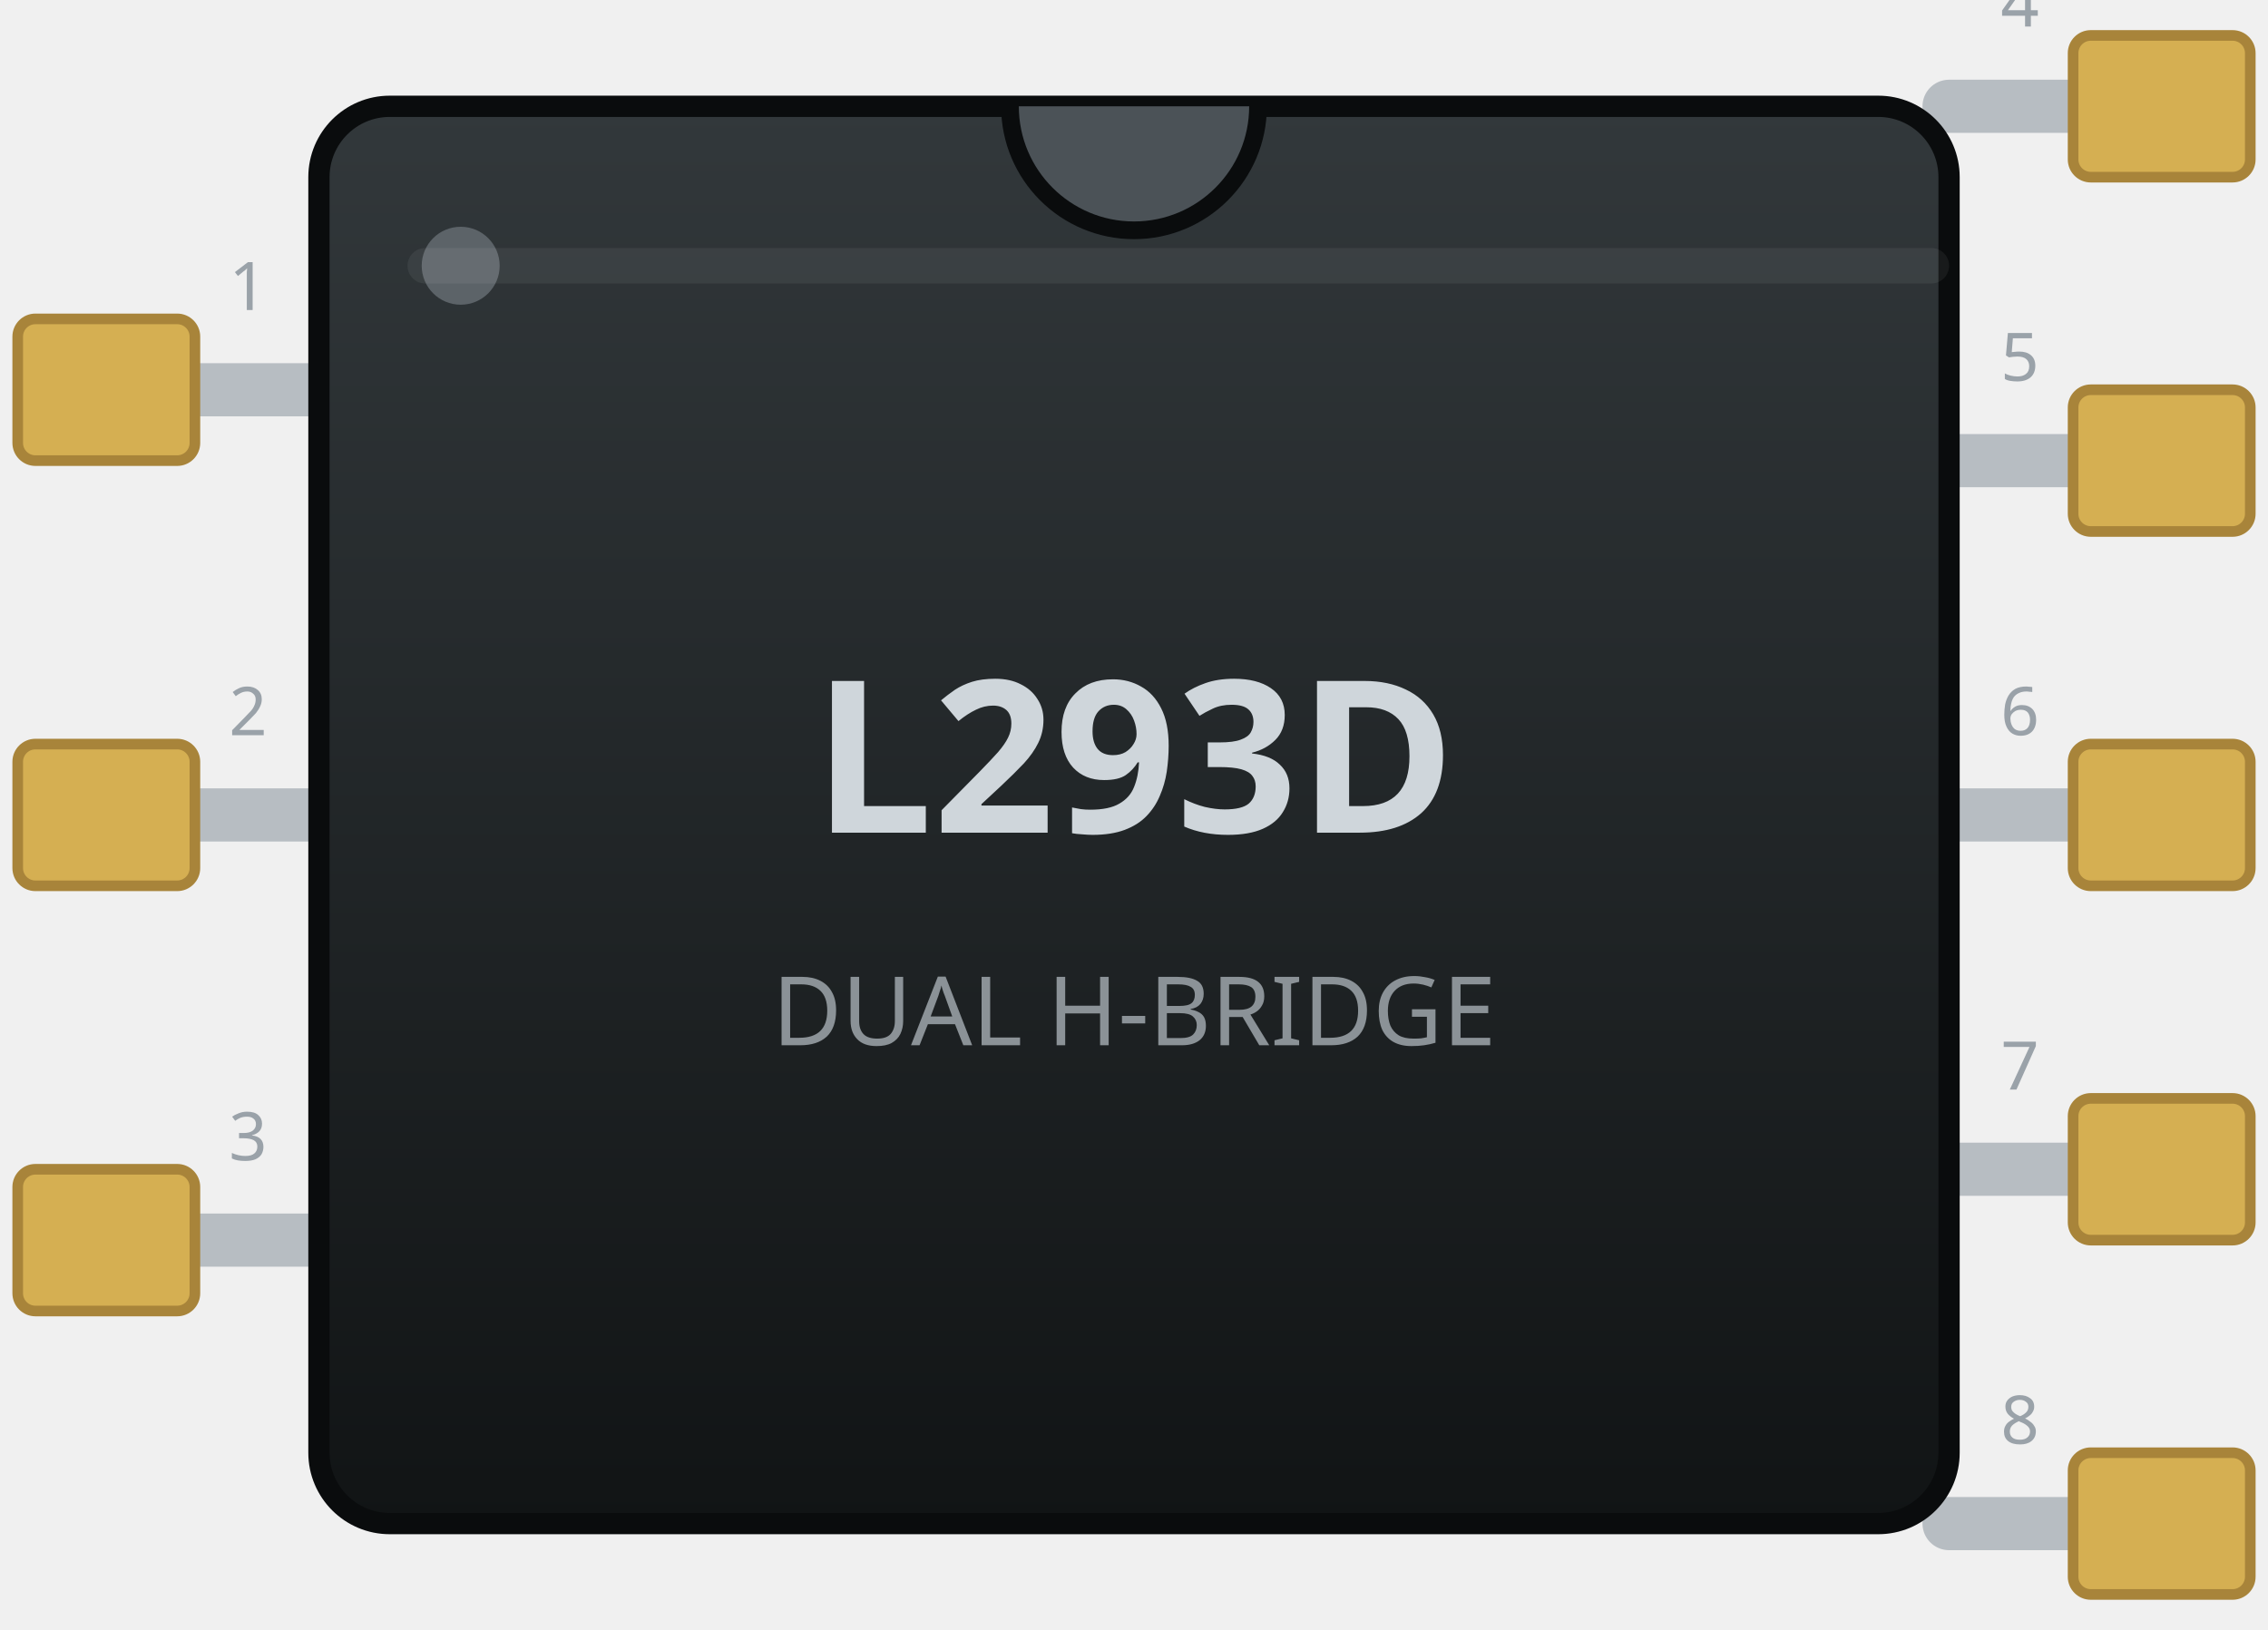
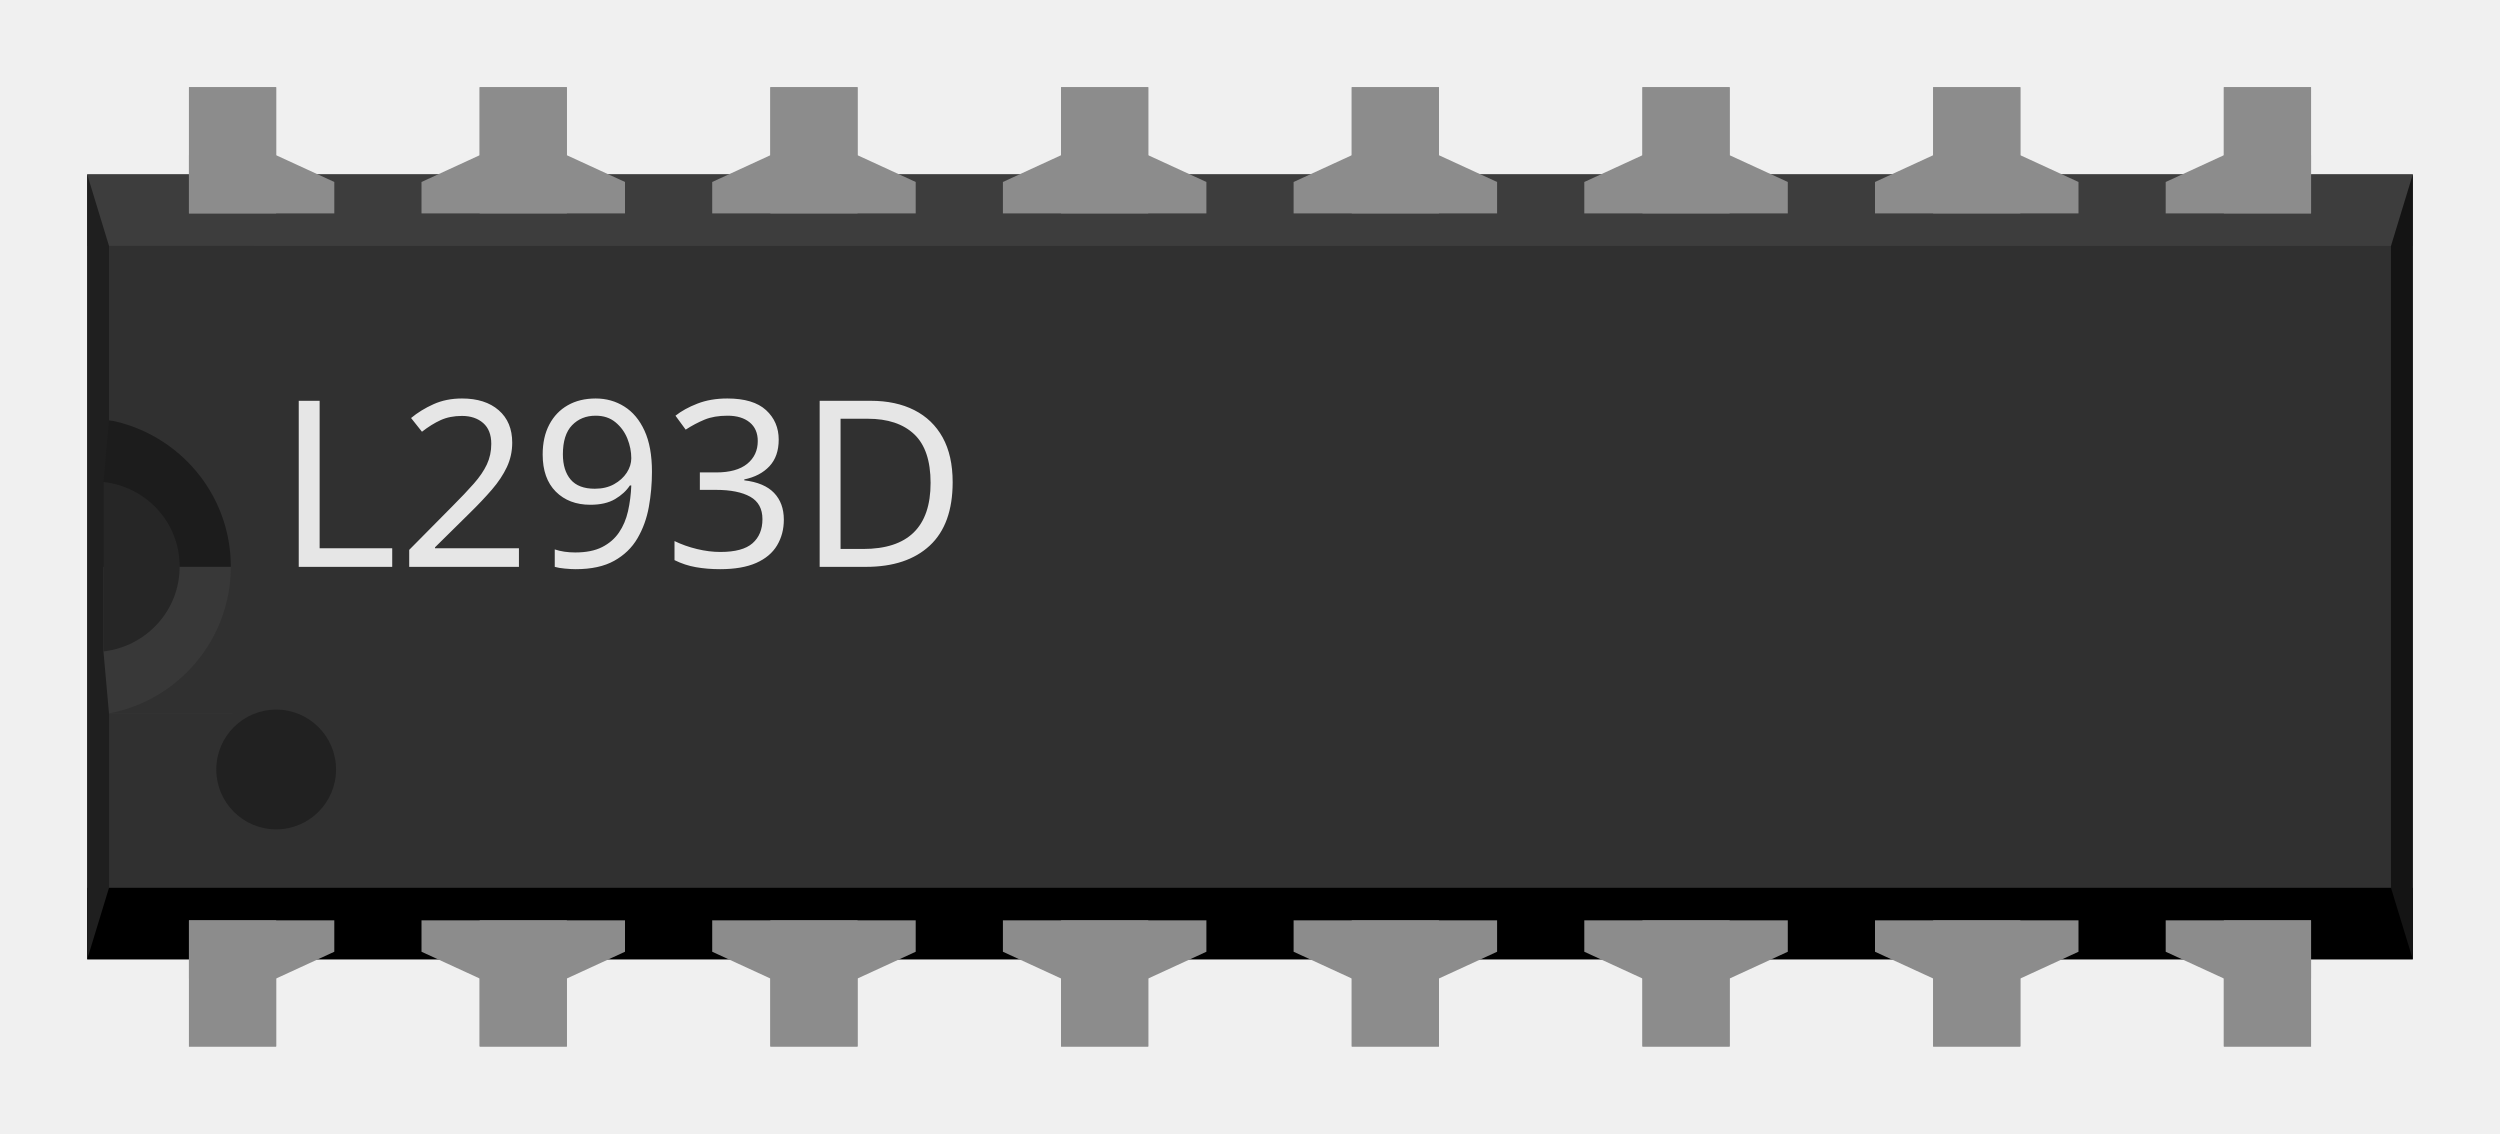
- <svg xmlns="http://www.w3.org/2000/svg" viewBox="-64 -46 128 92">
-   <defs>
-     <linearGradient id="chip" x1="0" y1="-40" x2="0" y2="40" gradientUnits="userSpaceOnUse">
-       <stop offset="0" stop-color="#32383b" />
-       <stop offset="1" stop-color="#111415" />
-     </linearGradient>
-   </defs>
-   <g stroke-linecap="round">
-     <line x1="-58" y1="-24" x2="-46" y2="-24" stroke="#b7bdc2" stroke-width="3" />
-     <line x1="-58" y1="0" x2="-46" y2="0" stroke="#b7bdc2" stroke-width="3" />
-     <line x1="-58" y1="24" x2="-46" y2="24" stroke="#b7bdc2" stroke-width="3" />
-     <line x1="58" y1="-40" x2="46" y2="-40" stroke="#b7bdc2" stroke-width="3" />
-     <line x1="58" y1="-20" x2="46" y2="-20" stroke="#b7bdc2" stroke-width="3" />
-     <line x1="58" y1="0" x2="46" y2="0" stroke="#b7bdc2" stroke-width="3" />
-     <line x1="58" y1="20" x2="46" y2="20" stroke="#b7bdc2" stroke-width="3" />
-     <line x1="58" y1="40" x2="46" y2="40" stroke="#b7bdc2" stroke-width="3" />
-     <g fill="#d5af52" stroke="#a8843a" stroke-width="0.6">
-       <rect x="-63" y="-28" width="10" height="8" rx="1" />
-       <rect x="-63" y="-4" width="10" height="8" rx="1" />
-       <rect x="-63" y="20" width="10" height="8" rx="1" />
-       <rect x="53" y="-44" width="10" height="8" rx="1" />
-       <rect x="53" y="-24" width="10" height="8" rx="1" />
-       <rect x="53" y="-4" width="10" height="8" rx="1" />
-       <rect x="53" y="16" width="10" height="8" rx="1" />
-       <rect x="53" y="36" width="10" height="8" rx="1" />
-     </g>
-     <rect x="-46" y="-40" width="92" height="80" rx="4" fill="url(#chip)" stroke="#0a0c0d" stroke-width="1.2" />
-     <path d="M-7 -40 a7 7 0 0 0 14 0" fill="#4b5257" stroke="#0a0c0d" stroke-width="1" />
-     <circle cx="-38" cy="-31" r="2.2" fill="#5c6368" />
-     <rect x="-41" y="-32" width="87" height="2" rx="1" fill="#ffffff" opacity="0.06" />
-     <text x="0" y="1" font-family="ui-sans-serif, system-ui, sans-serif" font-size="12" font-weight="700" text-anchor="middle" fill="#cfd6db">L293D</text>
-     <text x="0" y="13" font-family="ui-sans-serif, system-ui, sans-serif" font-size="5.4" text-anchor="middle" fill="#8b9297">DUAL H-BRIDGE</text>
-     <g font-family="ui-sans-serif, system-ui, sans-serif" font-size="3.8" text-anchor="middle" fill="#9aa2a9">
-       <text x="-50" y="-28.5">1</text>
-       <text x="-50" y="-4.5">2</text>
-       <text x="-50" y="19.5">3</text>
-       <text x="50" y="-44.5">4</text>
-       <text x="50" y="-24.5">5</text>
-       <text x="50" y="-4.5">6</text>
-       <text x="50" y="15.5">7</text>
-       <text x="50" y="35.5">8</text>
+ <svg xmlns="http://www.w3.org/2000/svg" viewBox="-86.0 -39.0 172.0 78.0">
+   <g transform="translate(-80 -33) scale(0.2)">
+     <defs id="defs83" />
+     <g id="breadboard">
+       <rect width="800" height="270" x="0" y="30" id="middle" style="fill:#303030;stroke-width:0" />
+       <rect width="800" height="24.6" x="0" y="30" id="top" style="fill:#3d3d3d;stroke-width:0" />
+       <rect width="800" height="24.6" x="0" y="275.4" id="bottom" style="fill:#000000;stroke-width:0" />
+       <polygon points="792.5,54.6 792.5,275.4 800,300 800,30 " id="right" style="fill:#141414;stroke-width:0" />
+       <polygon points="7.5,54.6 7.5,275.4 0,300 0,30 " id="left" style="fill:#1f1f1f;stroke-width:0" />
+       <polygon points="7.5,114.6 5.6,135.8 5.6,165 50,165 50,115 " id="left-upper-rect" style="fill:#1c1c1c;stroke-width:0" />
+       <polygon points="50,215.5 50,165 5.6,165 5.6,194.2 7.5,215.5 " id="left-lower-rect" style="fill:#383838;stroke-width:0" />
+       <path d="m 5.6,135.8 0,58.3 c 14.7,-1.7 26.2,-14 26.2,-29.2 0,-15.2 -11.4,-27.4 -26.2,-29.1 z" id="slot" style="fill:#262626;stroke-width:0" />
+       <path d="m 7.5,54.6 0,59.9 c 23.8,4.5 41.9,25.3 41.9,50.4 0,25.1 -18,46 -41.9,50.5 l 0,0.1 50,0 0,-160.9 -50,0 z" id="cover" style="fill:#303030;stroke-width:0" />
+       <circle cx="65" cy="234.7" r="20.6" id="circle14" style="fill:#212121;stroke-width:0" />
+       <text x="65" y="165" id="label" style="font-size:80px;text-anchor:start;fill:#e6e6e6;stroke:none;font-family:OCRA">L293D</text>
+       <rect width="30" height="43.4" x="35" y="286.6" id="connector0pin" style="fill:#8c8c8c;stroke-width:0" />
+       <rect width="30" height="30" x="35" y="300" id="connector0terminal" style="fill:#8c8c8c;stroke-width:0" />
+       <polygon points="35,306.6 65,306.6 85,297.4 85,286.6 35,286.6 " id="polygon19" style="fill:#8c8c8c;stroke-width:0" />
+       <rect width="30" height="43.4" x="35" y="0" id="connector15pin" style="fill:#8c8c8c;stroke-width:0" />
+       <rect width="30" height="30" x="35" y="0" id="connector15terminal" style="fill:#8c8c8c;stroke-width:0" />
+       <polygon points="85,32.6 65,23.4 35,23.4 35,43.4 85,43.4 " id="polygon23" style="fill:#8c8c8c;stroke-width:0" />
+       <rect width="30" height="43.4" x="735" y="286.6" id="connector7pin" style="fill:#8c8c8c;stroke-width:0" />
+       <rect width="30" height="30" x="735" y="300" id="connector7terminal" style="fill:#8c8c8c;stroke-width:0" />
+       <polygon points="715,297.4 735,306.6 765,306.6 765,286.6 715,286.6 " id="polygon27" style="fill:#8c8c8c;stroke-width:0" />
+       <rect width="30" height="43.4" x="735" y="0" id="connector8pin" style="fill:#8c8c8c;stroke-width:0" />
+       <rect width="30" height="30" x="735" y="0" id="connector8terminal" style="fill:#8c8c8c;stroke-width:0" />
+       <polygon points="765,23.4 735,23.4 715,32.6 715,43.4 765,43.4 " id="polygon31" style="fill:#8c8c8c;stroke-width:0" />
+       <rect width="30" height="43.4" x="135" y="286.6" id="connector1pin" style="fill:#8c8c8c;stroke-width:0" />
+       <rect width="30" height="30" x="135" y="300" id="connector1terminal" style="fill:#8c8c8c;stroke-width:0" />
+       <polygon points="115,297.4 135,306.6 165,306.6 185,297.4 185,286.6 115,286.6 " id="polygon35" style="fill:#8c8c8c;stroke-width:0" />
+       <rect width="30" height="43.4" x="135" y="0" id="connector14pin" style="fill:#8c8c8c;stroke-width:0" />
+       <rect width="30" height="30" x="135" y="0" id="connector14terminal" style="fill:#8c8c8c;stroke-width:0" />
+       <polygon points="185,32.6 165,23.4 135,23.4 115,32.6 115,43.4 185,43.4 " id="polygon39" style="fill:#8c8c8c;stroke-width:0" />
+       <rect width="30" height="43.4" x="235" y="286.6" id="connector2pin" style="fill:#8c8c8c;stroke-width:0" />
+       <rect width="30" height="30" x="235" y="300" id="connector2terminal" style="fill:#8c8c8c;stroke-width:0" />
+       <polygon points="215,297.4 235,306.6 265,306.6 285,297.4 285,286.6 215,286.6 " id="polygon43" style="fill:#8c8c8c;stroke-width:0" />
+       <rect width="30" height="43.4" x="235" y="0" id="connector13pin" style="fill:#8c8c8c;stroke-width:0" />
+       <rect width="30" height="30" x="235" y="0" id="connector13terminal" style="fill:#8c8c8c;stroke-width:0" />
+       <polygon points="285,32.6 265,23.4 235,23.4 215,32.6 215,43.4 285,43.4 " id="polygon47" style="fill:#8c8c8c;stroke-width:0" />
+       <rect width="30" height="43.4" x="335" y="286.6" id="connector3pin" style="fill:#8c8c8c;stroke-width:0" />
+       <rect width="30" height="30" x="335" y="300" id="connector3terminal" style="fill:#8c8c8c;stroke-width:0" />
+       <polygon points="315,297.4 335,306.6 365,306.6 385,297.4 385,286.6 315,286.6 " id="polygon51" style="fill:#8c8c8c;stroke-width:0" />
+       <rect width="30" height="43.4" x="335" y="0" id="connector12pin" style="fill:#8c8c8c;stroke-width:0" />
+       <rect width="30" height="30" x="335" y="0" id="connector12terminal" style="fill:#8c8c8c;stroke-width:0" />
+       <polygon points="385,32.6 365,23.4 335,23.4 315,32.6 315,43.4 385,43.4 " id="polygon55" style="fill:#8c8c8c;stroke-width:0" />
+       <rect width="30" height="43.4" x="435" y="286.6" id="connector4pin" style="fill:#8c8c8c;stroke-width:0" />
+       <rect width="30" height="30" x="435" y="300" id="connector4terminal" style="fill:#8c8c8c;stroke-width:0" />
+       <polygon points="415,297.4 435,306.6 465,306.6 485,297.4 485,286.6 415,286.6 " id="polygon59" style="fill:#8c8c8c;stroke-width:0" />
+       <rect width="30" height="43.4" x="435" y="0" id="connector11pin" style="fill:#8c8c8c;stroke-width:0" />
+       <rect width="30" height="30" x="435" y="0" id="connector11terminal" style="fill:#8c8c8c;stroke-width:0" />
+       <polygon points="485,32.6 465,23.4 435,23.4 415,32.6 415,43.4 485,43.4 " id="polygon63" style="fill:#8c8c8c;stroke-width:0" />
+       <rect width="30" height="43.4" x="535" y="286.6" id="connector5pin" style="fill:#8c8c8c;stroke-width:0" />
+       <rect width="30" height="30" x="535" y="300" id="connector5terminal" style="fill:#8c8c8c;stroke-width:0" />
+       <polygon points="515,297.4 535,306.6 565,306.6 585,297.4 585,286.6 515,286.6 " id="polygon67" style="fill:#8c8c8c;stroke-width:0" />
+       <rect width="30" height="43.4" x="535" y="0" id="connector10pin" style="fill:#8c8c8c;stroke-width:0" />
+       <rect width="30" height="30" x="535" y="0" id="connector10terminal" style="fill:#8c8c8c;stroke-width:0" />
+       <polygon points="585,32.6 565,23.4 535,23.4 515,32.6 515,43.4 585,43.4 " id="polygon71" style="fill:#8c8c8c;stroke-width:0" />
+       <rect width="30" height="43.4" x="635" y="286.6" id="connector6pin" style="fill:#8c8c8c;stroke-width:0" />
+       <rect width="30" height="30" x="635" y="300" id="connector6terminal" style="fill:#8c8c8c;stroke-width:0" />
+       <polygon points="615,297.4 635,306.6 665,306.6 685,297.4 685,286.6 615,286.6 " id="polygon75" style="fill:#8c8c8c;stroke-width:0" />
+       <rect width="30" height="43.4" x="635" y="0" id="connector9pin" style="fill:#8c8c8c;stroke-width:0" />
+       <rect width="30" height="30" x="635" y="0" id="connector9terminal" style="fill:#8c8c8c;stroke-width:0" />
+       <polygon points="685,32.6 665,23.4 635,23.4 615,32.6 615,43.4 685,43.4 " id="polygon79" style="fill:#8c8c8c;stroke-width:0" />
    </g>
  </g>
</svg>
